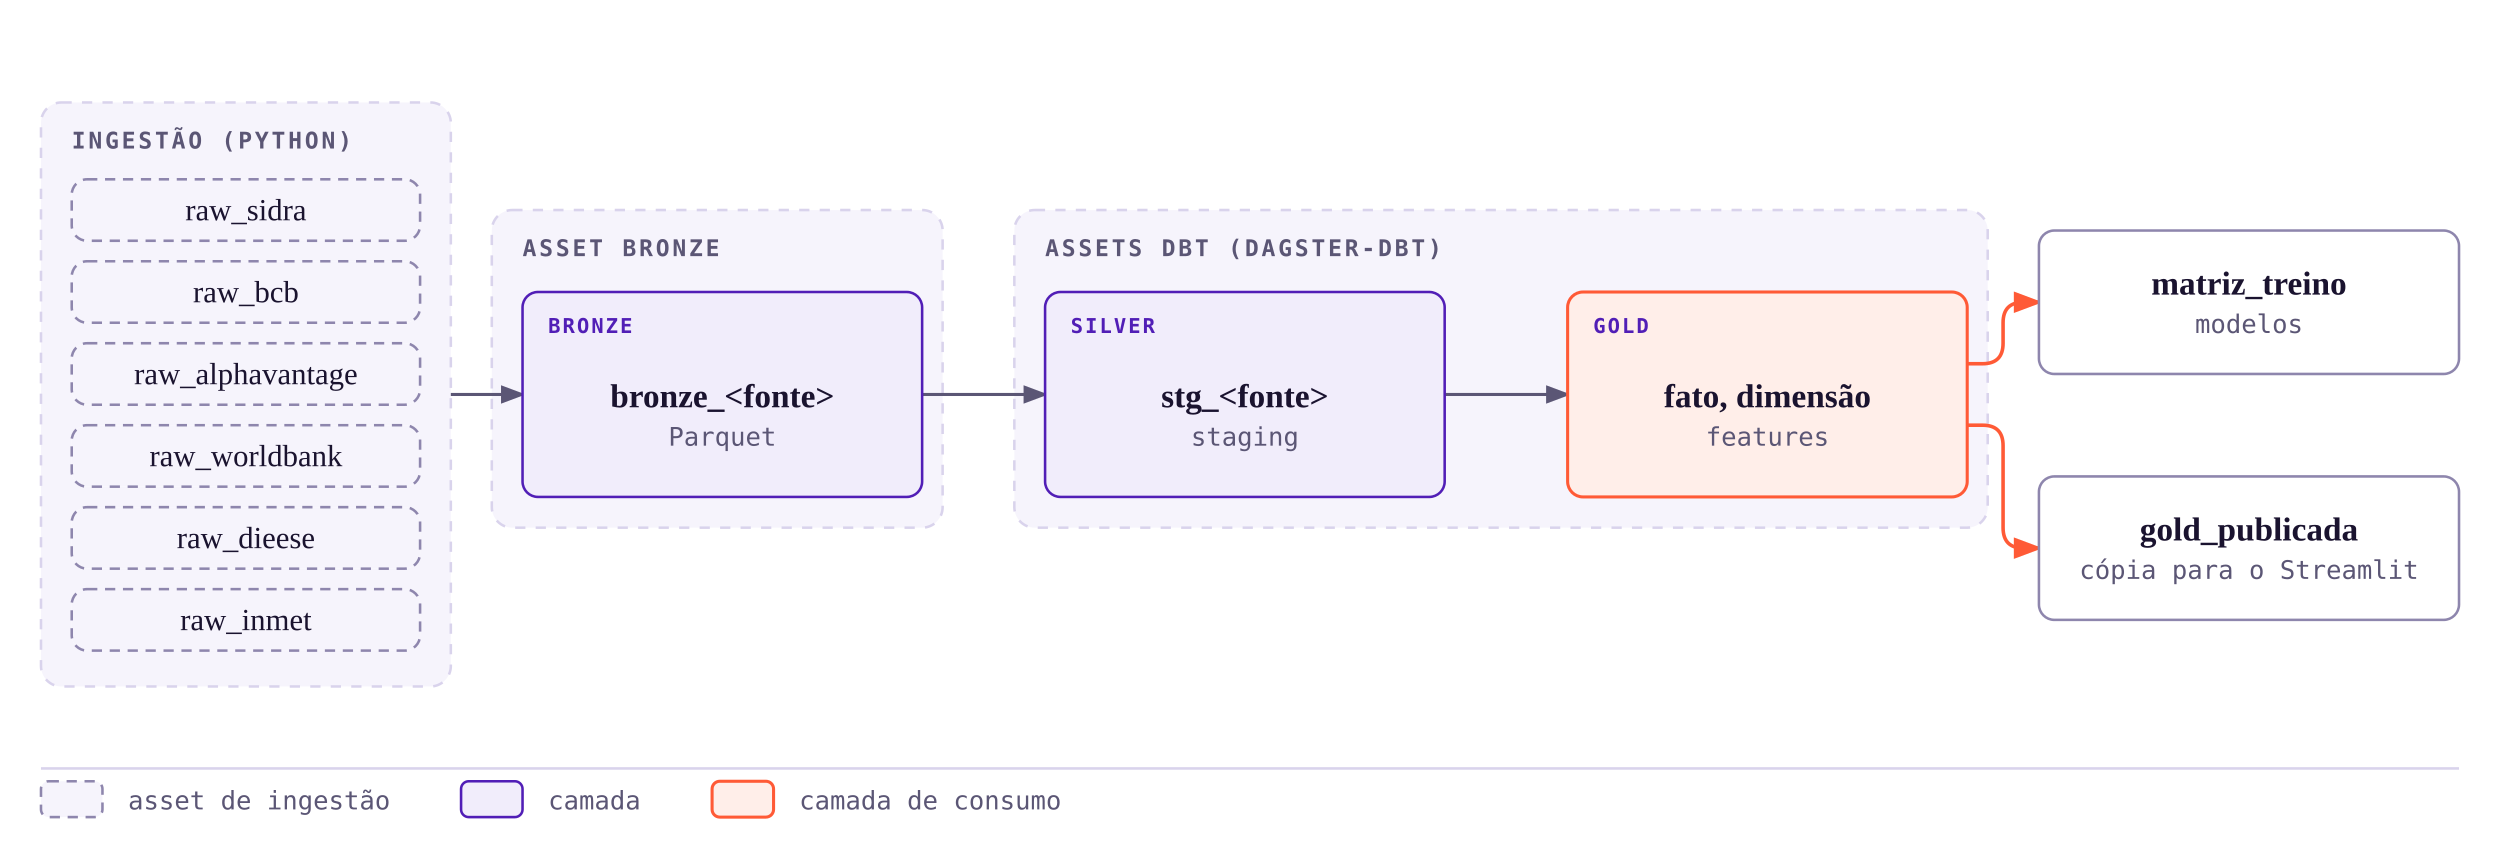
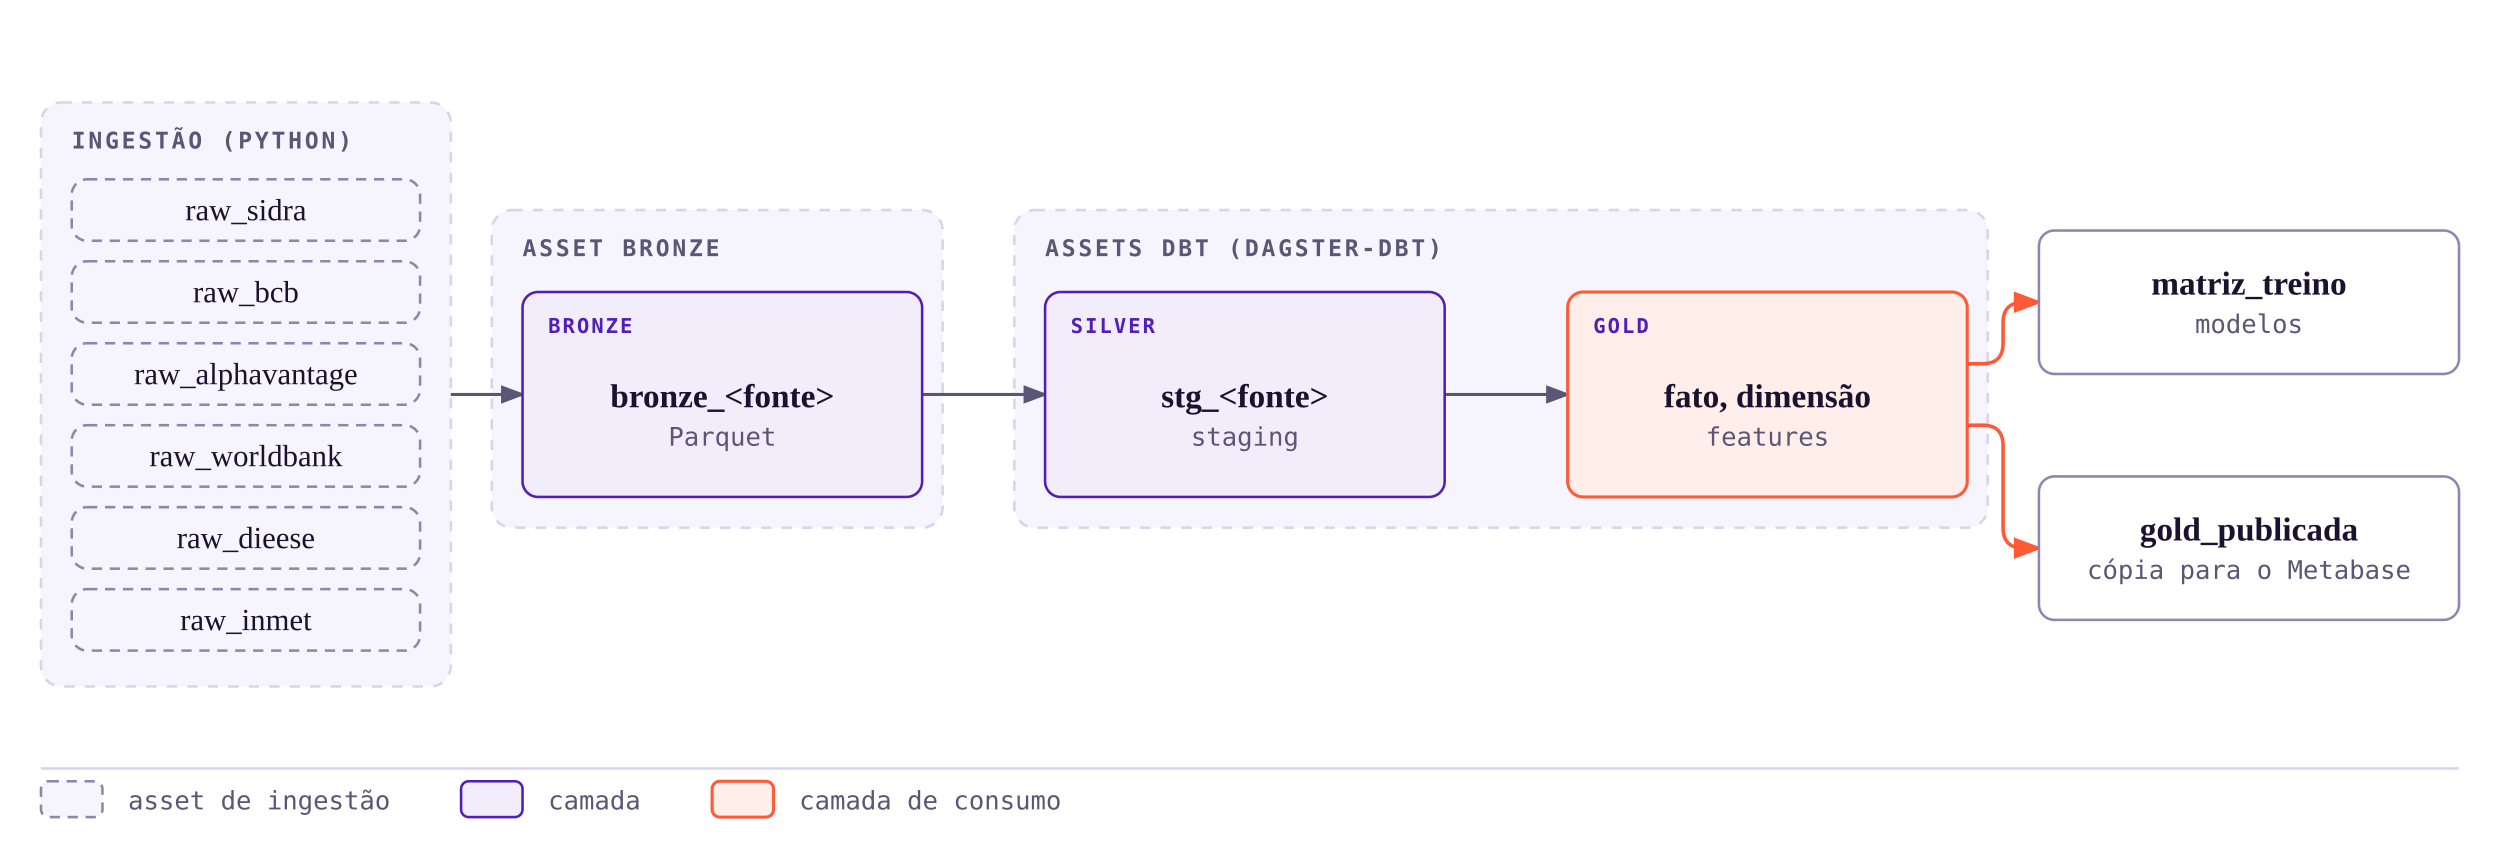
<svg xmlns="http://www.w3.org/2000/svg" class="dg" viewBox="0 0 976 328" width="976" height="328" role="img" aria-labelledby="orquestracao-assets-title orquestracao-assets-desc">
  <defs>
    <style>.dg text{font-family:var(--inflatrack-font-body,Inter,system-ui,sans-serif)}.dg .nome{font-size:13px;font-weight:600;fill:var(--dg-ink,#1A132F)}.dg .col{font-size:12px;fill:var(--dg-ink,#1A132F)}.dg .sub,.dg .tipo,.dg .rot,.dg .tag,.dg .zona-t{font-family:ui-monospace,SFMono-Regular,Menlo,Consolas,monospace}.dg .sub{font-size:10px;fill:var(--dg-muted,#5B5675)}.dg .tipo{font-size:10px;fill:var(--dg-muted,#5B5675)}.dg .rot{font-size:9px;letter-spacing:.06em;fill:var(--dg-muted,#5B5675)}.dg .tag{font-size:8px;font-weight:600;letter-spacing:.1em;fill:var(--dg-brand,#511EB6)}.dg .zona-t{font-size:9px;font-weight:600;letter-spacing:.12em;fill:var(--dg-muted,#5B5675)}.dg .papel{fill:var(--dg-paper,#FFFFFF)}.dg .caixa{fill:var(--dg-surface,#FFFFFF);stroke:var(--dg-line,#8E86AD);stroke-width:1}.dg .dep{fill:var(--dg-brand-tint,#F1EDFB);stroke:var(--dg-brand,#511EB6);stroke-width:1}.dg .foco{fill:var(--dg-accent-tint,#FFEEE9);stroke:var(--dg-accent,#FF5A36);stroke-width:1.2}.dg .ext{fill:var(--dg-zone,#F6F4FC);stroke:var(--dg-line,#8E86AD);stroke-width:1;stroke-dasharray:4 3}.dg .zona{fill:var(--dg-zone,#F6F4FC);stroke:var(--dg-rule,#D9D3EC);stroke-width:1;stroke-dasharray:4 4}.dg .cab{fill:var(--dg-brand-tint,#F1EDFB)}.dg .cab-foco{fill:var(--dg-accent-tint,#FFEEE9)}.dg .zebra{fill:var(--dg-zebra,#FAF9FE)}.dg .fio{stroke:var(--dg-rule,#D9D3EC);stroke-width:1}.dg .chip{fill:none;stroke:var(--dg-brand,#511EB6);stroke-width:.8;opacity:.7}.dg .seta{fill:none;stroke:var(--dg-muted,#5B5675);stroke-width:1.2}.dg .seta-foco{fill:none;stroke:var(--dg-accent,#FF5A36);stroke-width:1.4}.dg .seta-leve{fill:none;stroke:var(--dg-muted,#5B5675);stroke-width:1.2;stroke-dasharray:5 4}.dg .ponta{fill:var(--dg-muted,#5B5675)}.dg .ponta-foco{fill:var(--dg-accent,#FF5A36)}.dg .rot-foco{fill:var(--dg-accent,#FF5A36)}</style>
    <marker id="orquestracao-assets-normal" markerWidth="8" markerHeight="6" refX="7" refY="3" orient="auto">
      <polygon class="ponta" points="0 0, 8 3, 0 6" />
    </marker>
    <marker id="orquestracao-assets-foco" markerWidth="8" markerHeight="6" refX="7" refY="3" orient="auto">
      <polygon class="ponta-foco" points="0 0, 8 3, 0 6" />
    </marker>
  </defs>
  <rect class="zona" x="16" y="40" width="160" height="228" rx="8" />
  <text class="zona-t" x="28" y="58">INGESTÃO (PYTHON)</text>
  <rect class="zona" x="192" y="82" width="176" height="124" rx="8" />
  <text class="zona-t" x="204" y="100">ASSET BRONZE</text>
  <rect class="zona" x="396" y="82" width="380" height="124" rx="8" />
  <text class="zona-t" x="408" y="100">ASSETS DBT (DAGSTER-DBT)</text>
  <line class="fio" x1="16" y1="300" x2="960" y2="300" />
  <rect class="ext" x="16" y="305" width="24" height="14" rx="3" />
  <text class="sub" x="50" y="316">asset de ingestão</text>
  <rect class="dep" x="180" y="305" width="24" height="14" rx="3" />
  <text class="sub" x="214" y="316">camada</text>
  <rect class="foco" x="278" y="305" width="24" height="14" rx="3" />
  <text class="sub" x="312" y="316">camada de consumo</text>
  <path class="seta" d="M176,154 L204,154" marker-end="url(#orquestracao-assets-normal)" />
  <path class="seta" d="M360,154 L408,154" marker-end="url(#orquestracao-assets-normal)" />
  <path class="seta" d="M564,154 L612,154" marker-end="url(#orquestracao-assets-normal)" />
  <path class="seta-foco" d="M768,142 L774,142 Q782,142 782,134 L782,126 Q782,118 790,118 L796,118" marker-end="url(#orquestracao-assets-foco)" />
  <path class="seta-foco" d="M768,166 L774,166 Q782,166 782,174 L782,206 Q782,214 790,214 L796,214" marker-end="url(#orquestracao-assets-foco)" />
  <rect class="papel" x="28" y="70" width="136" height="24" rx="6" />
  <rect class="ext" x="28" y="70" width="136" height="24" rx="6" />
  <text class="col" x="96" y="86" text-anchor="middle">raw_sidra</text>
  <rect class="papel" x="28" y="102" width="136" height="24" rx="6" />
  <rect class="ext" x="28" y="102" width="136" height="24" rx="6" />
  <text class="col" x="96" y="118" text-anchor="middle">raw_bcb</text>
  <rect class="papel" x="28" y="134" width="136" height="24" rx="6" />
  <rect class="ext" x="28" y="134" width="136" height="24" rx="6" />
  <text class="col" x="96" y="150" text-anchor="middle">raw_alphavantage</text>
  <rect class="papel" x="28" y="166" width="136" height="24" rx="6" />
  <rect class="ext" x="28" y="166" width="136" height="24" rx="6" />
  <text class="col" x="96" y="182" text-anchor="middle">raw_worldbank</text>
  <rect class="papel" x="28" y="198" width="136" height="24" rx="6" />
  <rect class="ext" x="28" y="198" width="136" height="24" rx="6" />
  <text class="col" x="96" y="214" text-anchor="middle">raw_dieese</text>
  <rect class="papel" x="28" y="230" width="136" height="24" rx="6" />
  <rect class="ext" x="28" y="230" width="136" height="24" rx="6" />
  <text class="col" x="96" y="246" text-anchor="middle">raw_inmet</text>
  <rect class="papel" x="204" y="114" width="156" height="80" rx="6" />
  <rect class="dep" x="204" y="114" width="156" height="80" rx="6" />
  <text class="tag" x="214" y="130">BRONZE</text>
  <text class="nome" x="282" y="159" text-anchor="middle">bronze_&lt;fonte&gt;</text>
  <text class="sub" x="282" y="174" text-anchor="middle">Parquet</text>
  <rect class="papel" x="408" y="114" width="156" height="80" rx="6" />
  <rect class="dep" x="408" y="114" width="156" height="80" rx="6" />
  <text class="tag" x="418" y="130">SILVER</text>
  <text class="nome" x="486" y="159" text-anchor="middle">stg_&lt;fonte&gt;</text>
  <text class="sub" x="486" y="174" text-anchor="middle">staging</text>
  <rect class="papel" x="612" y="114" width="156" height="80" rx="6" />
  <rect class="foco" x="612" y="114" width="156" height="80" rx="6" />
  <text class="tag" x="622" y="130">GOLD</text>
  <text class="nome" x="690" y="159" text-anchor="middle">fato, dimensão</text>
  <text class="sub" x="690" y="174" text-anchor="middle">features</text>
  <rect class="papel" x="796" y="90" width="164" height="56" rx="6" />
  <rect class="caixa" x="796" y="90" width="164" height="56" rx="6" />
  <text class="nome" x="878" y="115" text-anchor="middle">matriz_treino</text>
  <text class="sub" x="878" y="130" text-anchor="middle">modelos</text>
  <rect class="papel" x="796" y="186" width="164" height="56" rx="6" />
  <rect class="caixa" x="796" y="186" width="164" height="56" rx="6" />
  <text class="nome" x="878" y="211" text-anchor="middle">gold_publicada</text>
-   <text class="sub" x="878" y="226" text-anchor="middle">cópia para o Streamlit</text>
+   <text class="sub" x="878" y="226" text-anchor="middle">cópia para o Metabase</text>
</svg>
